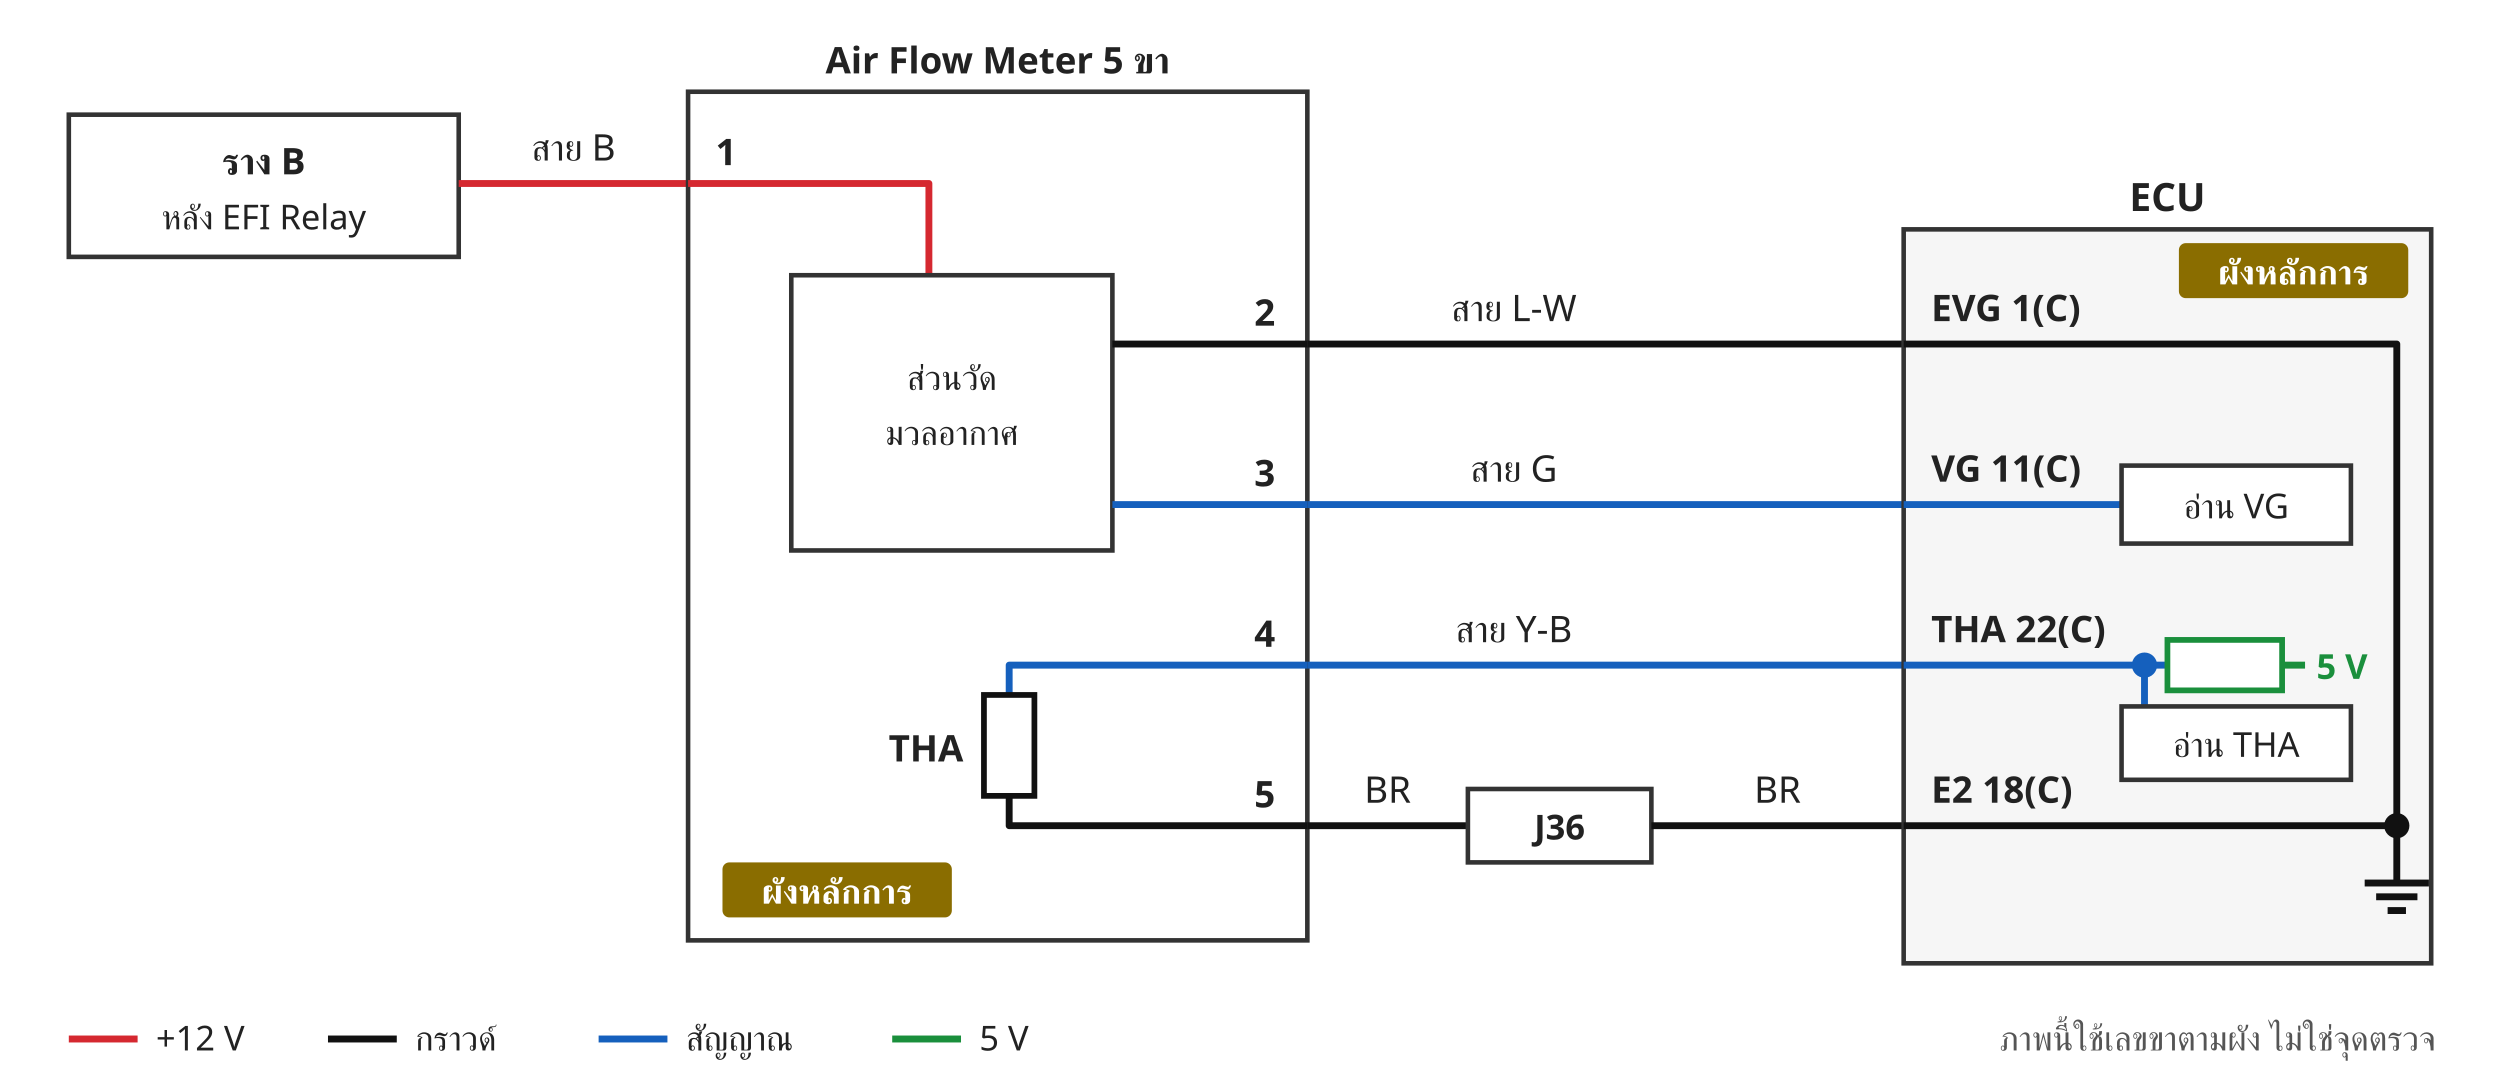
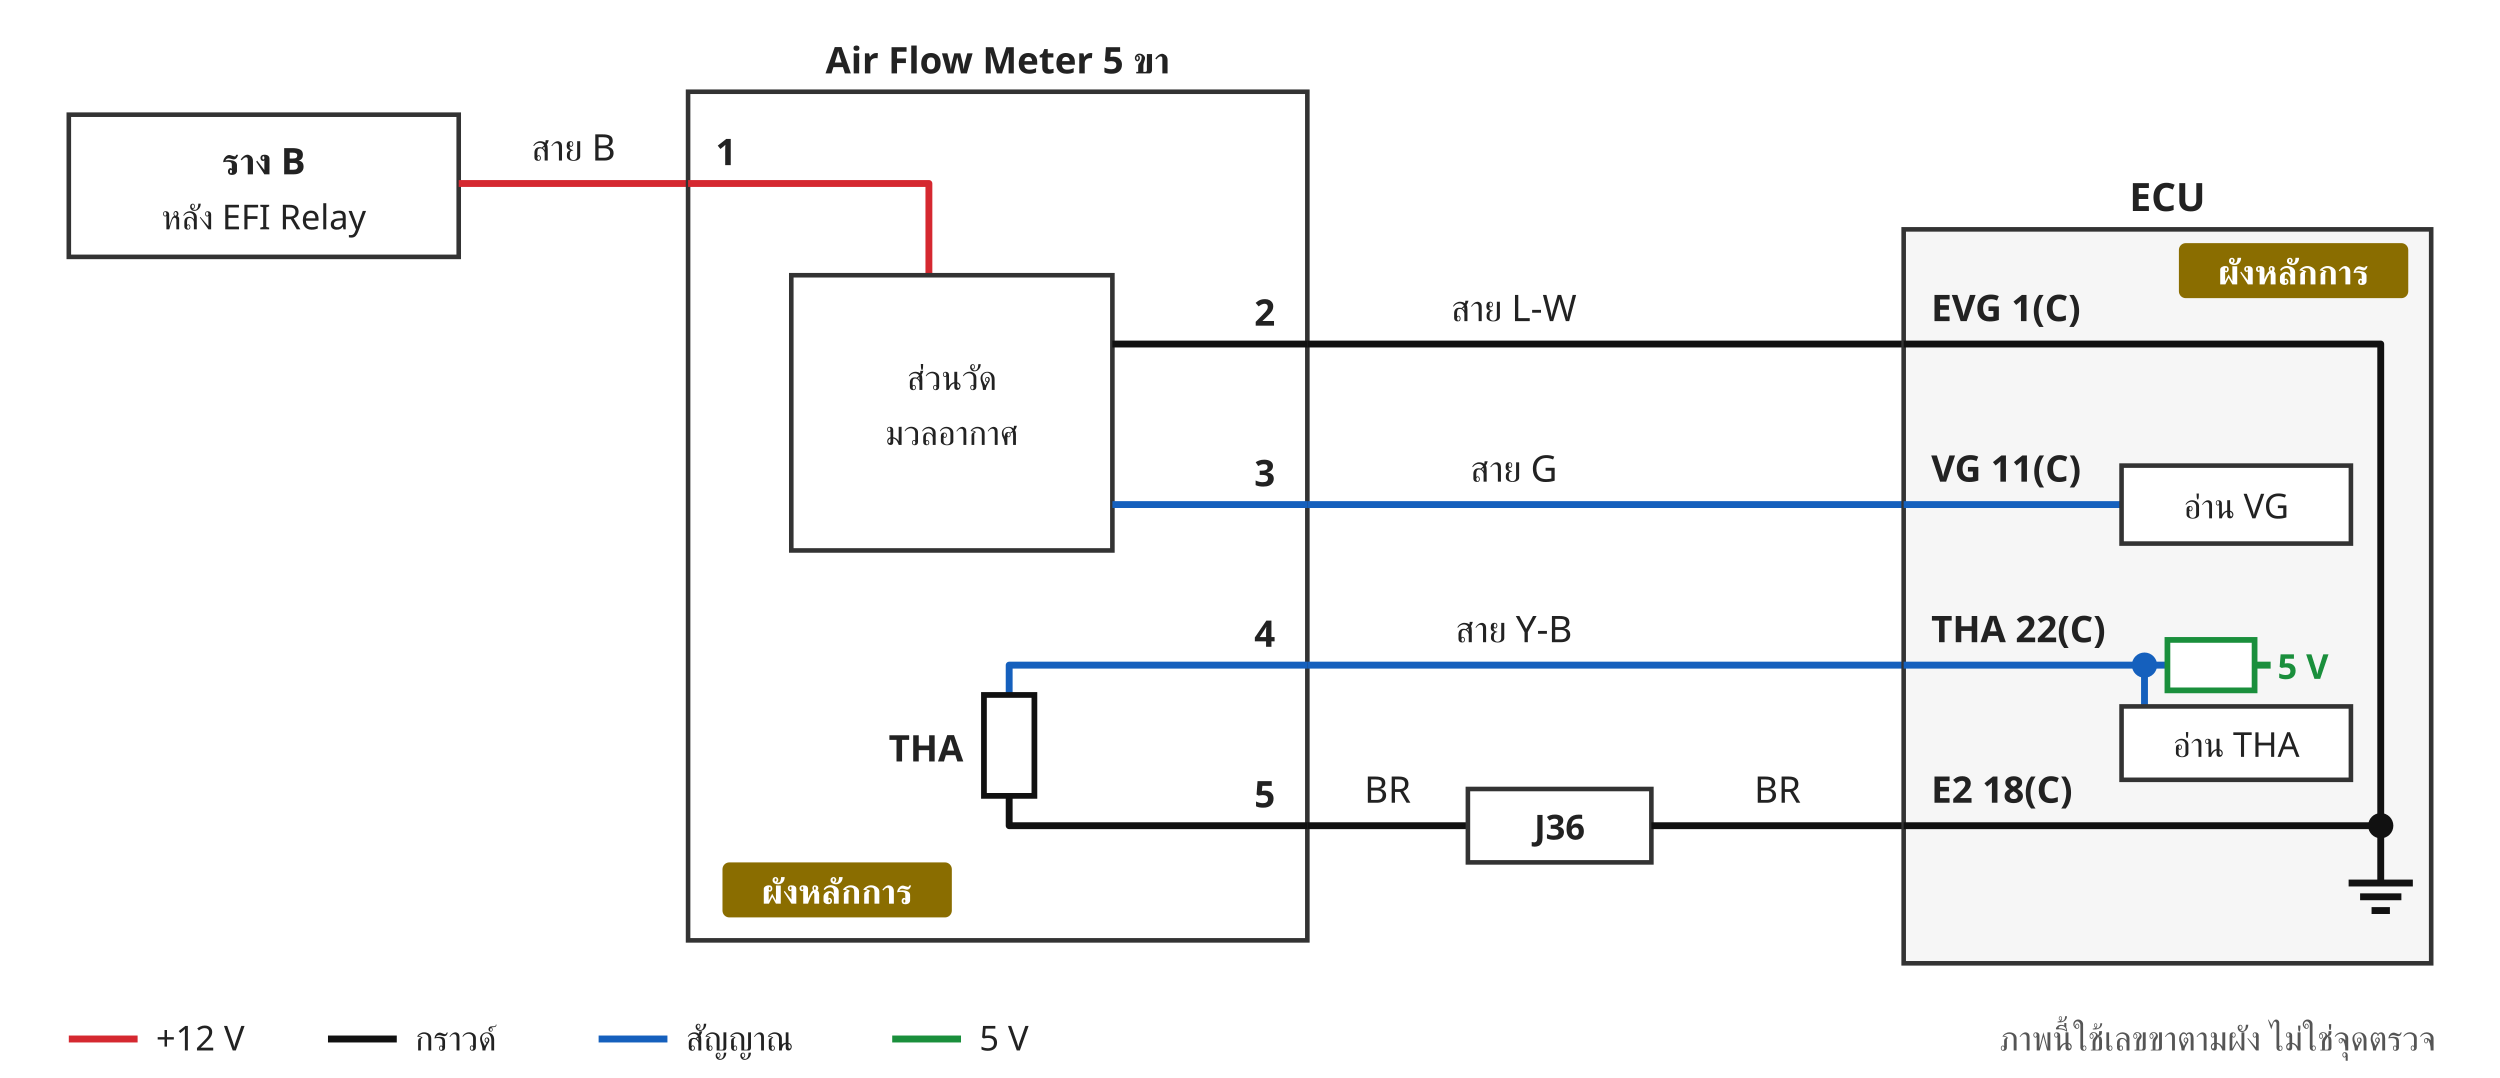
<svg xmlns="http://www.w3.org/2000/svg" viewBox="0 0 1090 470" width="1090" height="470" font-family="Tahoma, &quot;Leelawadee UI&quot;, sans-serif">
  <rect width="1090" height="470" fill="#ffffff" />
  <rect class="box" x="30" y="50" width="170" height="62" fill="#ffffff" stroke="#333333" stroke-width="2" />
  <text x="115" y="76" font-size="16" text-anchor="middle" fill="#222222" font-weight="bold">ราง B</text>
  <text x="115" y="100" font-size="15" text-anchor="middle" fill="#222222">หลัง EFI Relay</text>
  <polyline class="wire" points="200,80 300,80" fill="none" stroke="#d52830" stroke-width="3" stroke-linejoin="round" />
  <text x="250" y="70" font-size="16" text-anchor="middle" fill="#222222">สาย B</text>
  <rect class="box" x="300" y="40" width="270" height="370" fill="#ffffff" stroke="#333333" stroke-width="2" />
  <text x="435" y="32" font-size="16" text-anchor="middle" fill="#222222" font-weight="bold">Air Flow Meter 5 ขา</text>
  <text x="312" y="72" font-size="16" text-anchor="start" fill="#222222" font-weight="bold">1</text>
  <text x="556" y="142" font-size="16" text-anchor="end" fill="#222222" font-weight="bold">2</text>
  <text x="556" y="212" font-size="16" text-anchor="end" fill="#222222" font-weight="bold">3</text>
  <text x="556" y="282" font-size="16" text-anchor="end" fill="#222222" font-weight="bold">4</text>
  <text x="556" y="352" font-size="16" text-anchor="end" fill="#222222" font-weight="bold">5</text>
  <polyline class="wire" points="300,80 405,80 405,120" fill="none" stroke="#d52830" stroke-width="3" stroke-linejoin="round" />
  <rect class="box" x="345" y="120" width="140" height="120" fill="#ffffff" stroke="#333333" stroke-width="2" />
  <text x="415" y="170" font-size="15" text-anchor="middle" fill="#222222">ส่วนวัด</text>
  <text x="415" y="194" font-size="15" text-anchor="middle" fill="#222222">มวลอากาศ</text>
  <polyline class="wire" points="485,150 570,150" fill="none" stroke="#111111" stroke-width="3" stroke-linejoin="round" />
  <polyline class="wire" points="485,220 570,220" fill="none" stroke="#1560bd" stroke-width="3" stroke-linejoin="round" />
  <polyline class="wire" points="570,290 440,290 440,303" fill="none" stroke="#1560bd" stroke-width="3" stroke-linejoin="round" />
  <rect class="sym" x="429" y="303" width="22" height="44" fill="#ffffff" stroke="#111111" stroke-width="2.5" />
  <polyline class="wire" points="440,347 440,360 570,360" fill="none" stroke="#111111" stroke-width="3" stroke-linejoin="round" />
  <text x="420" y="332" font-size="16" text-anchor="end" fill="#222222" font-weight="bold">THA</text>
  <g class="tag">
    <rect x="315" y="376" width="100" height="24" rx="3" fill="#8a6d00" />
    <text x="365" y="394" font-size="15" font-weight="bold" fill="#ffffff" text-anchor="middle">ผังหลักการ</text>
  </g>
  <polyline class="wire" points="570,150 830,150" fill="none" stroke="#111111" stroke-width="3" stroke-linejoin="round" />
  <text x="660" y="140" font-size="16" text-anchor="middle" fill="#222222">สาย L-W</text>
  <polyline class="wire" points="570,220 830,220" fill="none" stroke="#1560bd" stroke-width="3" stroke-linejoin="round" />
  <text x="660" y="210" font-size="16" text-anchor="middle" fill="#222222">สาย G</text>
  <polyline class="wire" points="570,290 830,290" fill="none" stroke="#1560bd" stroke-width="3" stroke-linejoin="round" />
  <text x="660" y="280" font-size="16" text-anchor="middle" fill="#222222">สาย Y-B</text>
  <polyline class="wire" points="570,360 640,360" fill="none" stroke="#111111" stroke-width="3" stroke-linejoin="round" />
  <rect class="box" x="640" y="344" width="80" height="32" fill="#ffffff" stroke="#333333" stroke-width="2" />
  <text x="680" y="366" font-size="15" text-anchor="middle" fill="#222222" font-weight="bold">J36</text>
  <polyline class="wire" points="720,360 830,360" fill="none" stroke="#111111" stroke-width="3" stroke-linejoin="round" />
  <text x="605" y="350" font-size="16" text-anchor="middle" fill="#222222">BR</text>
  <text x="775" y="350" font-size="16" text-anchor="middle" fill="#222222">BR</text>
  <rect class="box" x="830" y="100" width="230" height="320" fill="#f6f6f6" stroke="#333333" stroke-width="2" />
  <text x="945" y="92" font-size="17" text-anchor="middle" fill="#222222" font-weight="bold">ECU</text>
  <text x="842" y="140" font-size="16" text-anchor="start" fill="#222222" font-weight="bold">EVG 1(C)</text>
  <text x="842" y="210" font-size="16" text-anchor="start" fill="#222222" font-weight="bold">VG 11(C)</text>
  <text x="842" y="280" font-size="16" text-anchor="start" fill="#222222" font-weight="bold">THA 22(C)</text>
  <text x="842" y="350" font-size="16" text-anchor="start" fill="#222222" font-weight="bold">E2 18(C)</text>
  <g class="tag">
    <rect x="950" y="106" width="100" height="24" rx="3" fill="#8a6d00" />
    <text x="1000" y="124" font-size="15" font-weight="bold" fill="#ffffff" text-anchor="middle">ผังหลักการ</text>
  </g>
  <polyline class="wire" points="830,220 925,220" fill="none" stroke="#1560bd" stroke-width="3" stroke-linejoin="round" />
  <rect class="box" x="925" y="203" width="100" height="34" fill="#ffffff" stroke="#333333" stroke-width="2" />
  <text x="975" y="226" font-size="15" text-anchor="middle" fill="#222222">อ่าน VG</text>
  <polyline class="wire" points="830,290 945,290" fill="none" stroke="#1560bd" stroke-width="3" stroke-linejoin="round" />
  <circle class="dot" cx="935" cy="290" r="5.5" fill="#1560bd" />
-   <rect class="sym" x="945" y="279" width="50" height="22" fill="#ffffff" stroke="#1a8f3c" stroke-width="2.5" />
-   <polyline class="wire" points="995,290 1005,290" fill="none" stroke="#1a8f3c" stroke-width="3" stroke-linejoin="round" />
-   <text x="1010" y="296" font-size="15" text-anchor="start" fill="#1a8f3c" font-weight="bold">5 V</text>
+   <rect class="sym" x="945" y="279" width="38" height="22" fill="#ffffff" stroke="#1a8f3c" stroke-width="2.5" />
+   <polyline class="wire" points="983,290 990,290" fill="none" stroke="#1a8f3c" stroke-width="3" stroke-linejoin="round" />
+   <text x="993" y="296" font-size="15" text-anchor="start" fill="#1a8f3c" font-weight="bold">5 V</text>
  <polyline class="wire" points="935,290 935,308" fill="none" stroke="#1560bd" stroke-width="3" stroke-linejoin="round" />
  <rect class="box" x="925" y="308" width="100" height="32" fill="#ffffff" stroke="#333333" stroke-width="2" />
  <text x="975" y="330" font-size="15" text-anchor="middle" fill="#222222">อ่าน THA</text>
-   <polyline class="wire" points="830,150 1045,150 1045,385" fill="none" stroke="#111111" stroke-width="3" stroke-linejoin="round" />
-   <polyline class="wire" points="830,360 1045,360" fill="none" stroke="#111111" stroke-width="3" stroke-linejoin="round" />
-   <circle class="dot" cx="1045" cy="360" r="5.5" fill="#111111" />
+   <polyline class="wire" points="830,150 1038,150 1038,385" fill="none" stroke="#111111" stroke-width="3" stroke-linejoin="round" />
+   <polyline class="wire" points="830,360 1038,360" fill="none" stroke="#111111" stroke-width="3" stroke-linejoin="round" />
+   <circle class="dot" cx="1038" cy="360" r="5.5" fill="#111111" />
  <g class="sym" stroke="#111111" stroke-width="3">
-     <line x1="1031" y1="385" x2="1059" y2="385" />
-     <line x1="1036" y1="391" x2="1054" y2="391" />
-     <line x1="1041" y1="397" x2="1049" y2="397" />
+     <line x1="1024" y1="385" x2="1052" y2="385" />
+     <line x1="1029" y1="391" x2="1047" y2="391" />
+     <line x1="1034" y1="397" x2="1042" y2="397" />
  </g>
  <polyline class="wire" points="30,453 60,453" fill="none" stroke="#d52830" stroke-width="3" stroke-linejoin="round" />
  <text x="68" y="458" font-size="15" text-anchor="start" fill="#222222">+12 V</text>
  <polyline class="wire" points="143,453 173,453" fill="none" stroke="#111111" stroke-width="3" stroke-linejoin="round" />
  <text x="181" y="458" font-size="15" text-anchor="start" fill="#222222">กราวด์</text>
  <polyline class="wire" points="261,453 291,453" fill="none" stroke="#1560bd" stroke-width="3" stroke-linejoin="round" />
  <text x="299" y="458" font-size="15" text-anchor="start" fill="#222222">สัญญาณ</text>
  <polyline class="wire" points="389,453 419,453" fill="none" stroke="#1a8f3c" stroke-width="3" stroke-linejoin="round" />
  <text x="427" y="458" font-size="15" text-anchor="start" fill="#222222">5 V</text>
  <text x="1062" y="458" font-size="15" text-anchor="end" fill="#555555">ภาพนี้ใช้เลขขาตามผัง ไม่ใช่จุดตรวจ</text>
</svg>
